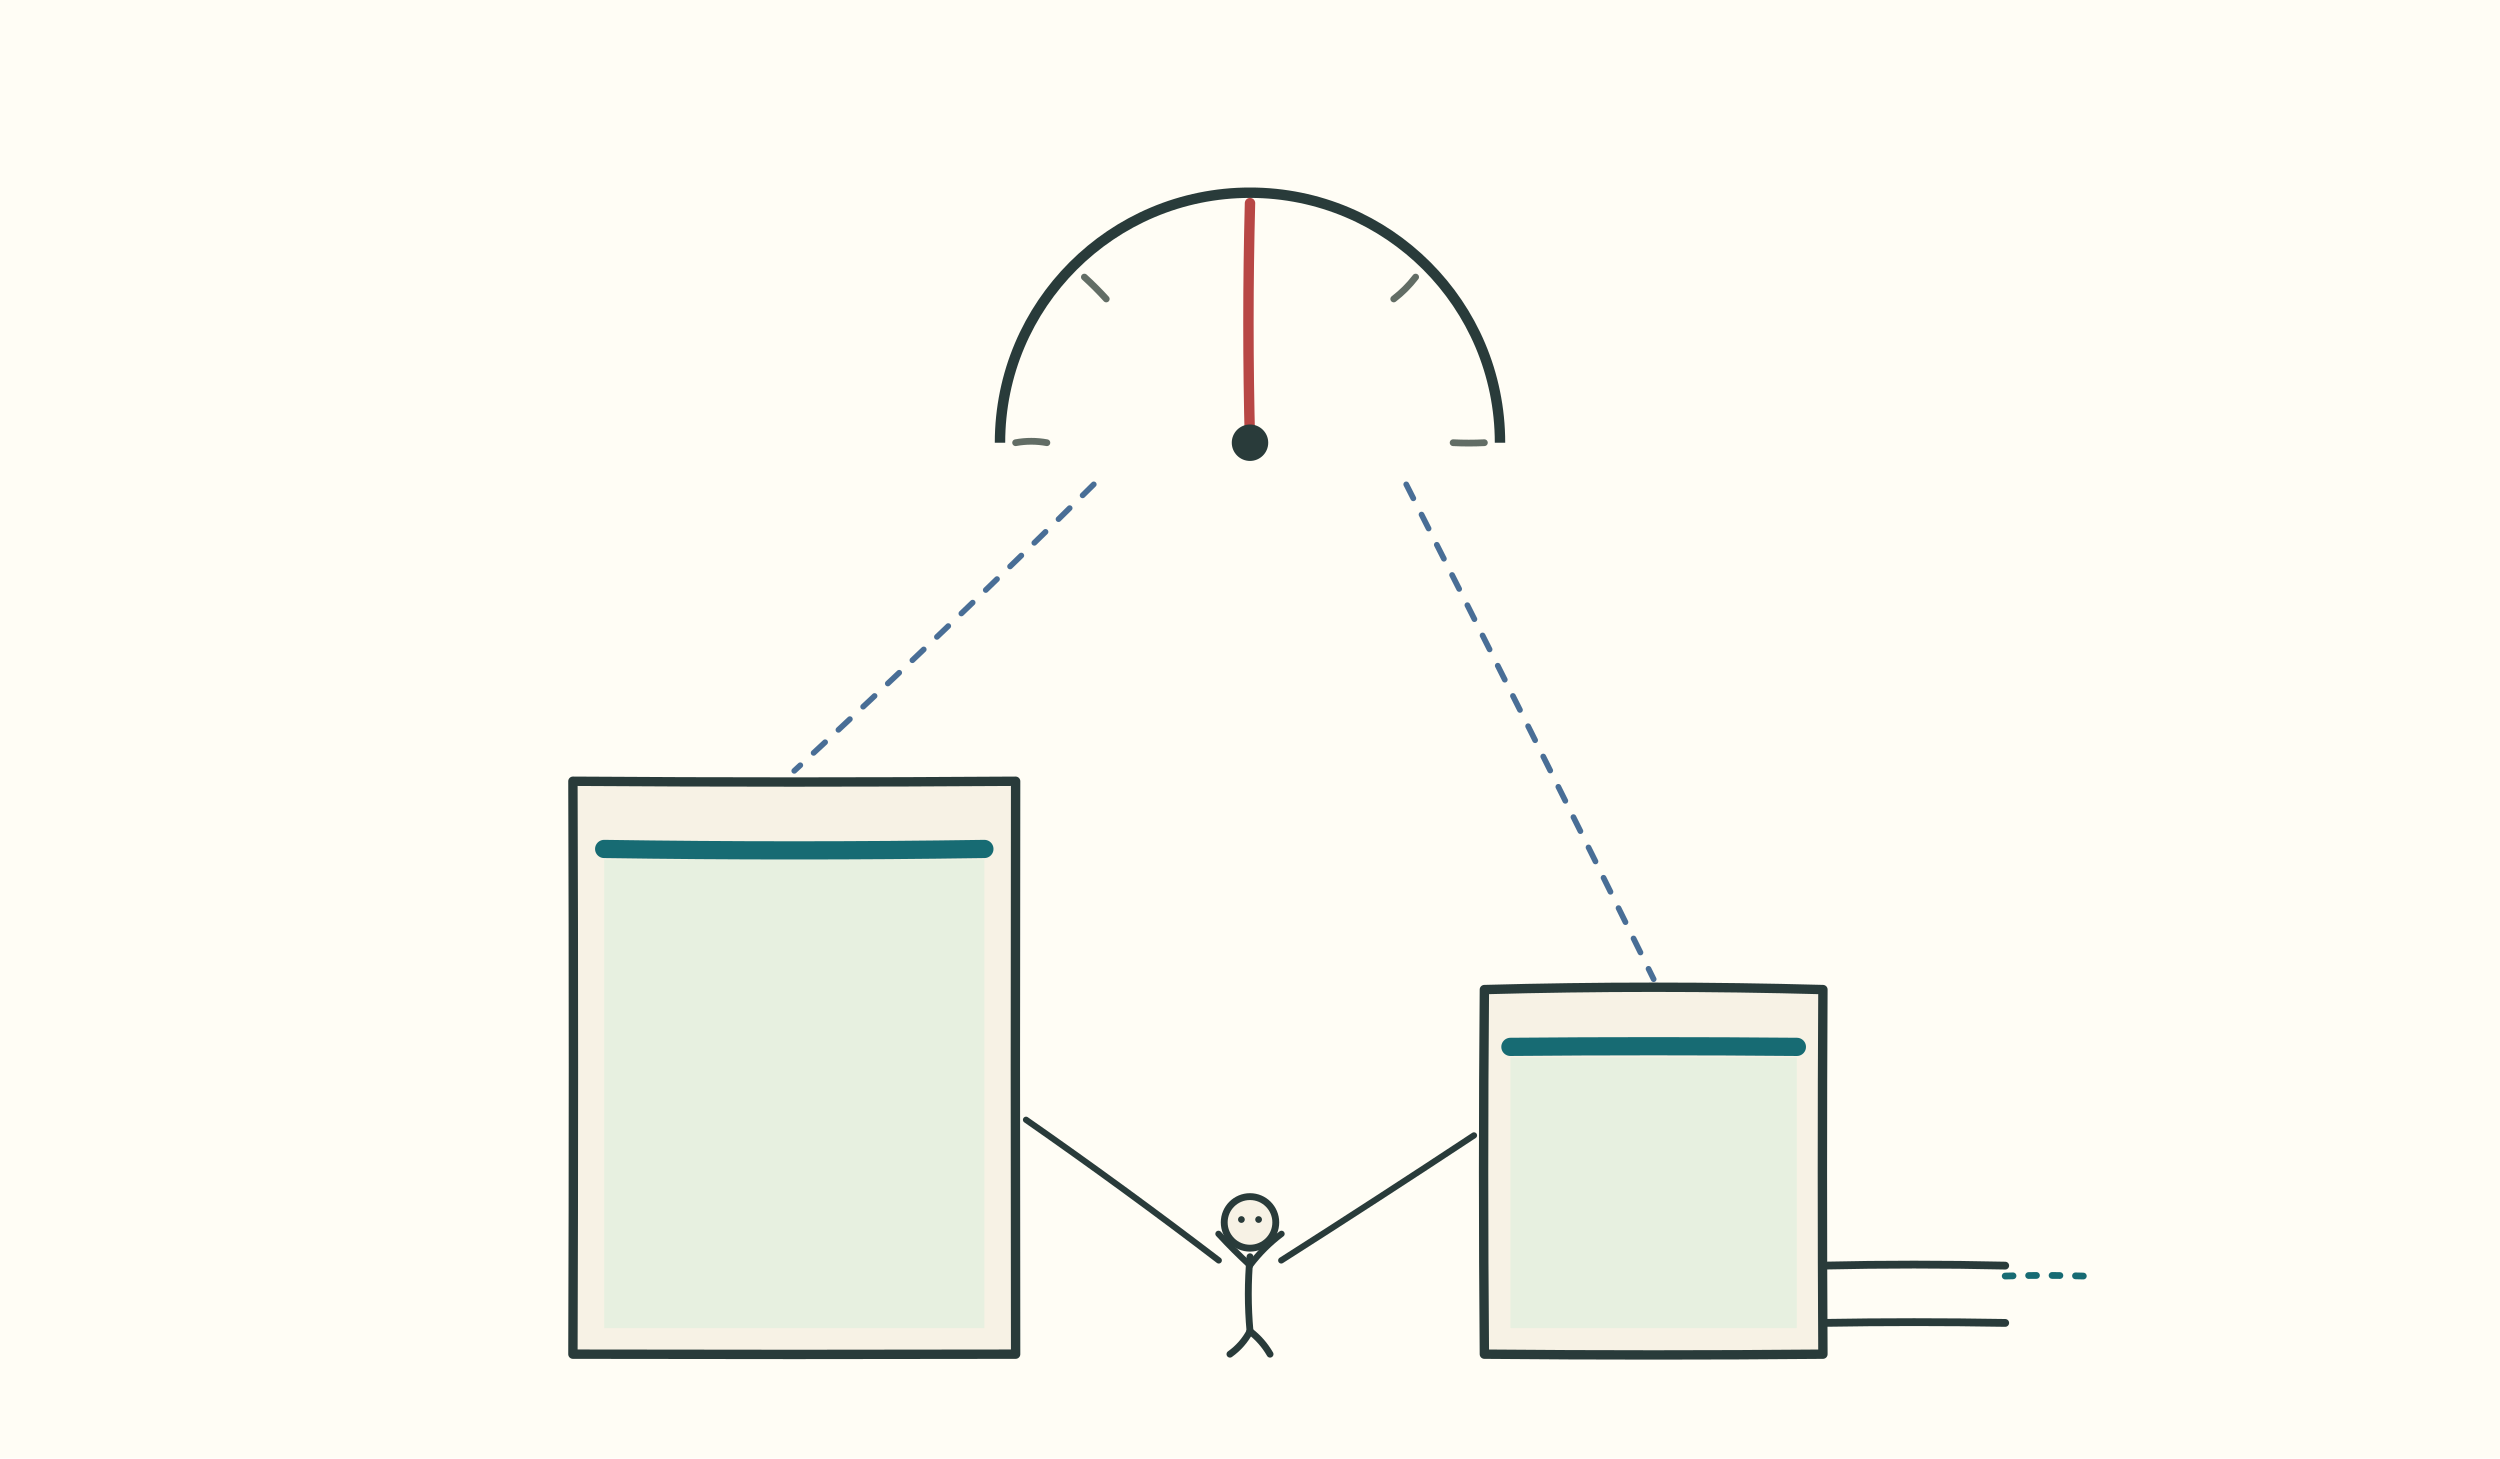
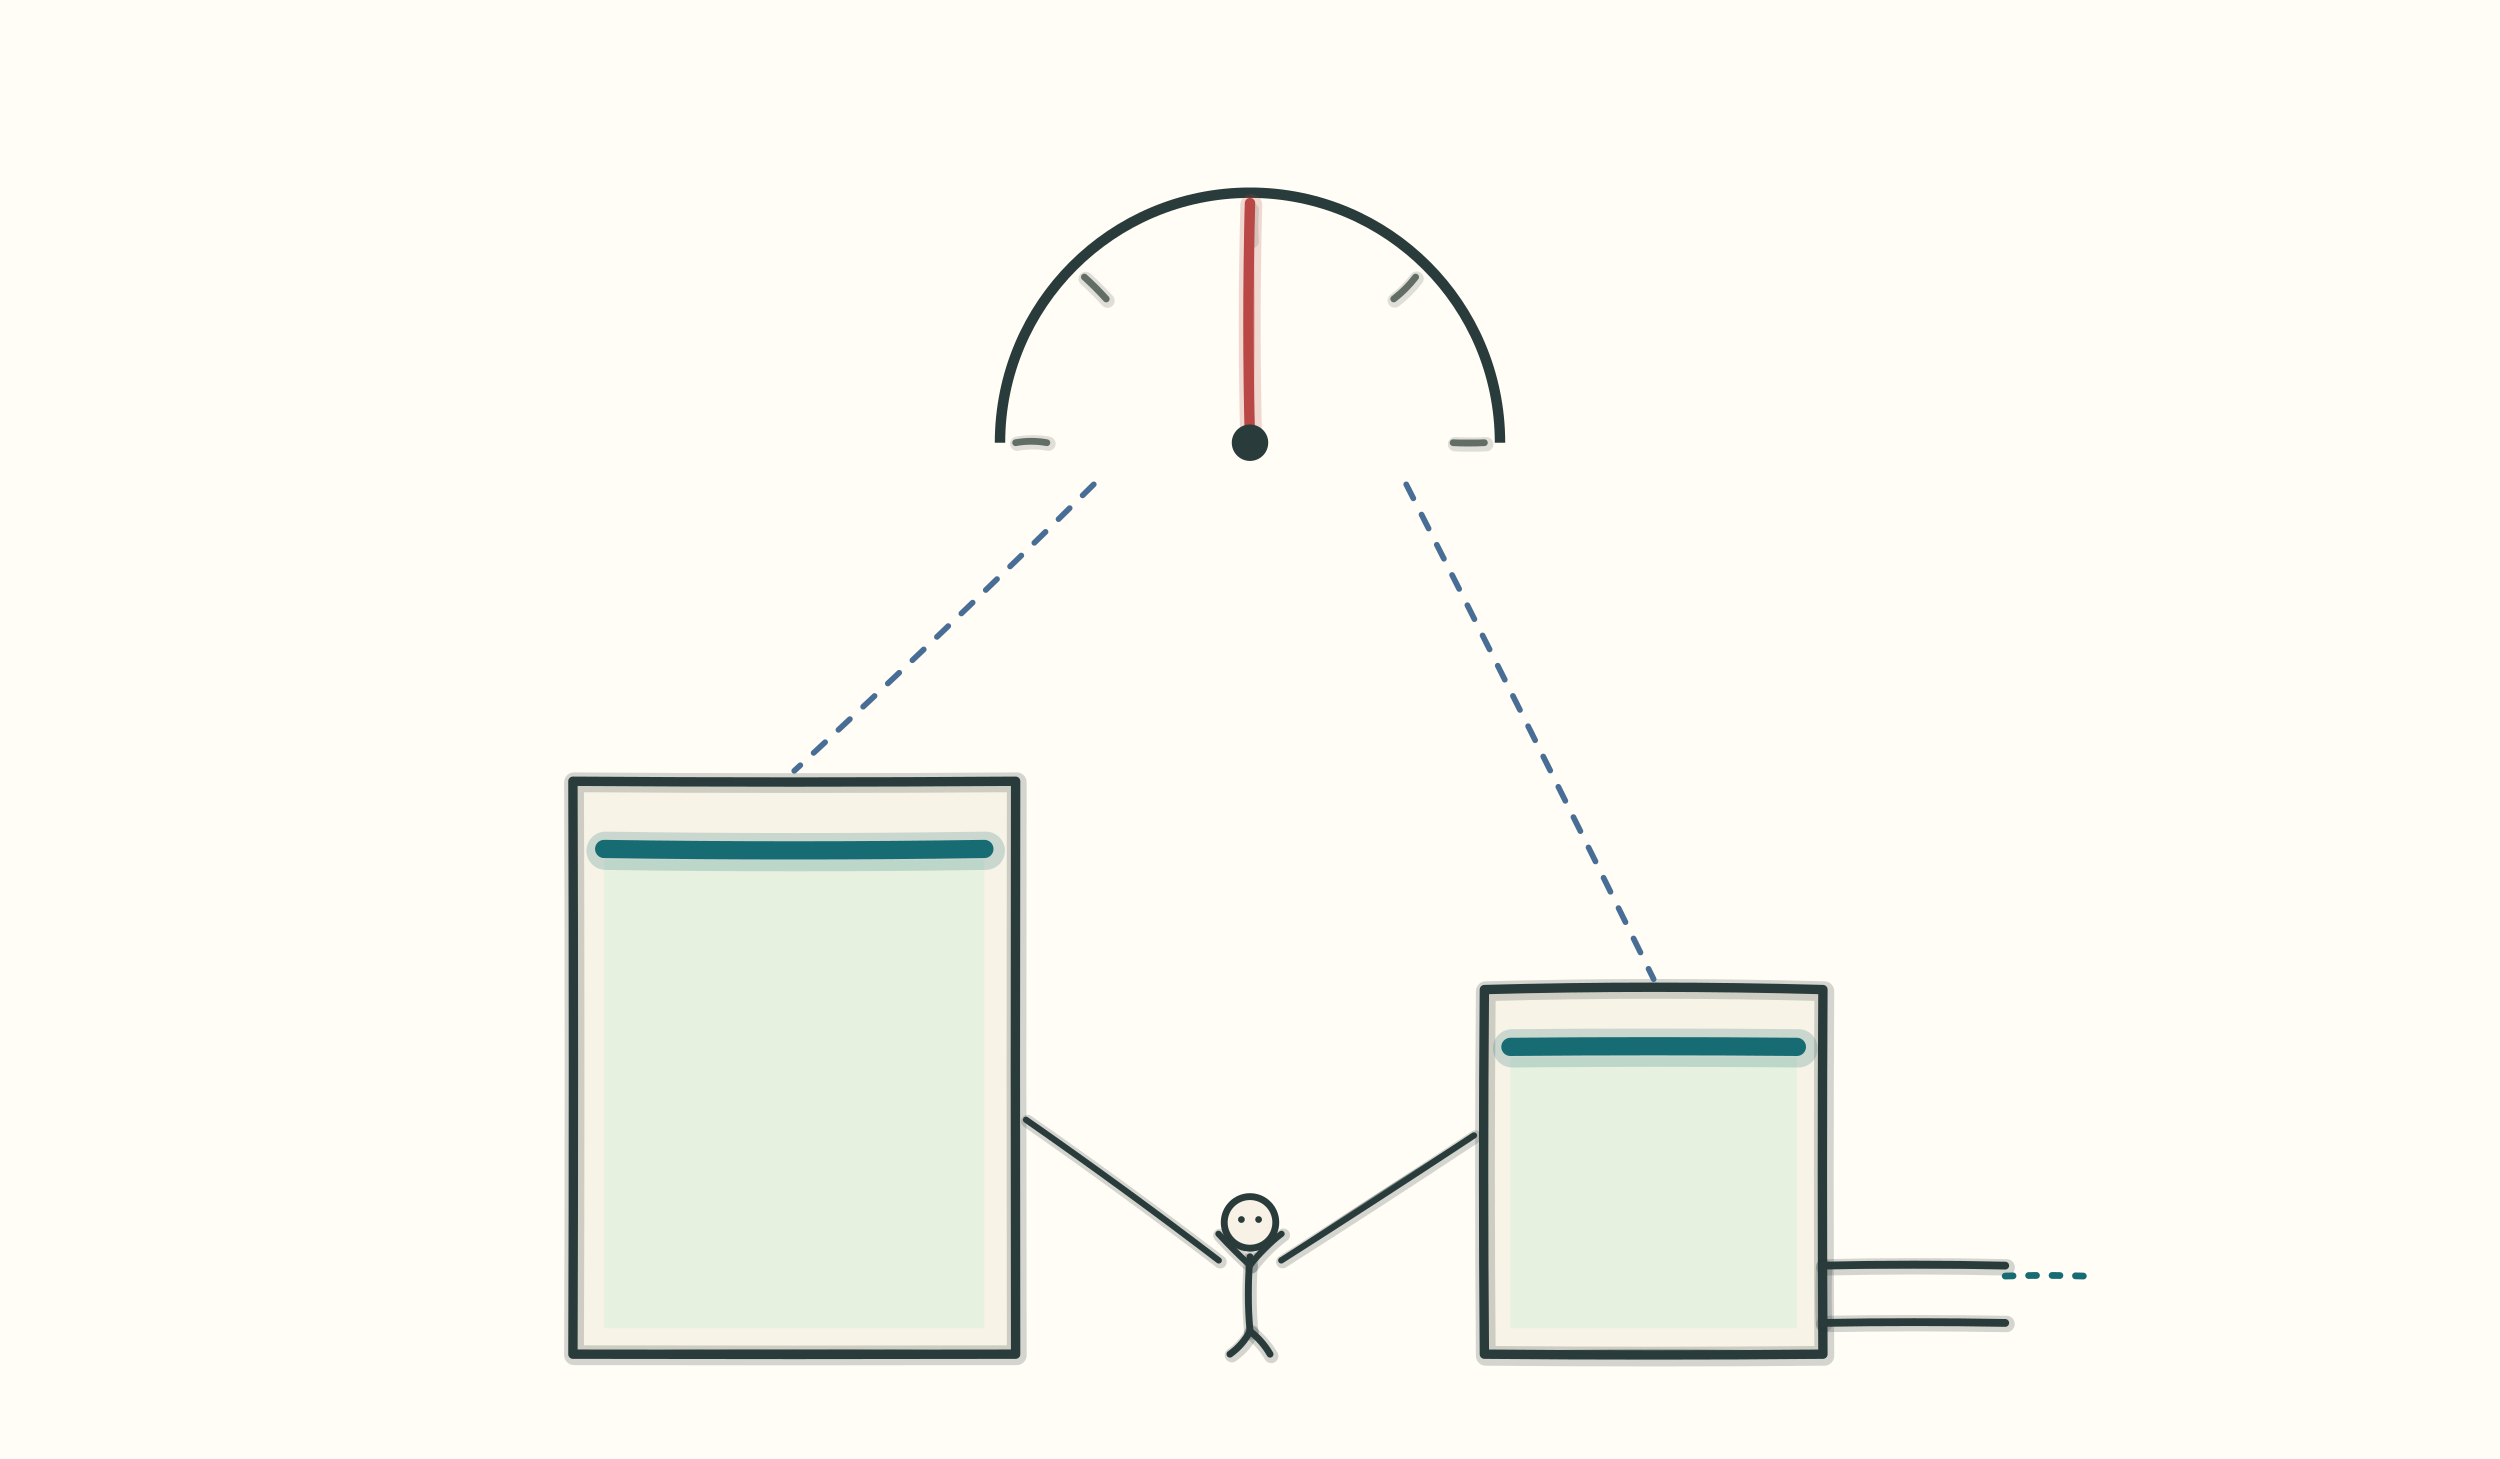
<svg xmlns="http://www.w3.org/2000/svg" viewBox="0 0 960 560" role="img" aria-labelledby="title desc">
  <defs>
    <pattern id="hatch-ink" width="7.0" height="7.0" patternUnits="userSpaceOnUse" patternTransform="rotate(45)">
      <line x1="0" y1="0" x2="0" y2="7.0" stroke="#293b3a" stroke-width="1.1" />
    </pattern>
    <pattern id="hatch-blue" width="7.0" height="7.0" patternUnits="userSpaceOnUse" patternTransform="rotate(45)">
      <line x1="0" y1="0" x2="0" y2="7.0" stroke="#496e96" stroke-width="1.1" />
    </pattern>
    <pattern id="hatch-red" width="8" height="8" patternUnits="userSpaceOnUse" patternTransform="rotate(45)">
      <line x1="0" y1="0" x2="0" y2="8" stroke="#b84745" stroke-width="1.1" />
    </pattern>
  </defs>
  <rect x="0" y="0" width="960" height="560" fill="#fffdf5" />
  <path d="M 384 170 A 96 96 0 0 1 576 170" fill="none" stroke="#293b3a" stroke-width="4" />
+   <path d="M 402.0 170.0 Q 396.0 168.9 390.0 170.0" fill="none" stroke="#626d65" stroke-width="5.5" stroke-opacity="0.2" stroke-linecap="round" stroke-linejoin="round" transform="translate(0.61 0.39)" />
+   <path d="M 402.0 170.0 Q 396.0 169.6 390.0 170.0" fill="none" stroke="#626d65" stroke-width="1.6" stroke-opacity="0.42" stroke-linecap="round" stroke-linejoin="round" />
  <path d="M 402.0 170.0 Q 396.0 168.9 390.0 170.0" fill="none" stroke="#626d65" stroke-width="2.6" stroke-linecap="round" stroke-linejoin="round" />
+   <path d="M 424.8 114.8 Q 420.8 110.4 416.4 106.4" fill="none" stroke="#626d65" stroke-width="5.5" stroke-opacity="0.2" stroke-linecap="round" stroke-linejoin="round" transform="translate(0.50 0.68)" />
+   <path d="M 424.8 114.8 Q 421.5 109.7 416.4 106.4" fill="none" stroke="#626d65" stroke-width="1.6" stroke-opacity="0.42" stroke-linecap="round" stroke-linejoin="round" />
  <path d="M 424.8 114.8 Q 420.8 110.4 416.4 106.4" fill="none" stroke="#626d65" stroke-width="2.6" stroke-linecap="round" stroke-linejoin="round" />
+   <path d="M 480.0 92.0 Q 479.6 86.0 480.0 80.0" fill="none" stroke="#626d65" stroke-width="5.5" stroke-opacity="0.2" stroke-linecap="round" stroke-linejoin="round" transform="translate(0.67 0.63)" />
+   <path d="M 480.0 92.0 Q 479.6 86.0 480.0 80.0" fill="none" stroke="#626d65" stroke-width="1.6" stroke-opacity="0.42" stroke-linecap="round" stroke-linejoin="round" />
  <path d="M 480.0 92.0 Q 479.6 86.0 480.0 80.0" fill="none" stroke="#626d65" stroke-width="2.6" stroke-linecap="round" stroke-linejoin="round" />
+   <path d="M 535.2 114.8 Q 539.9 111.2 543.6 106.4" fill="none" stroke="#626d65" stroke-width="5.5" stroke-opacity="0.2" stroke-linecap="round" stroke-linejoin="round" transform="translate(0.37 0.59)" />
+   <path d="M 535.2 114.8 Q 539.6 110.8 543.6 106.4" fill="none" stroke="#626d65" stroke-width="1.6" stroke-opacity="0.42" stroke-linecap="round" stroke-linejoin="round" />
  <path d="M 535.2 114.8 Q 539.9 111.2 543.6 106.4" fill="none" stroke="#626d65" stroke-width="2.6" stroke-linecap="round" stroke-linejoin="round" />
+   <path d="M 558.0 170.0 Q 564.0 170.3 570.0 170.0" fill="none" stroke="#626d65" stroke-width="5.5" stroke-opacity="0.2" stroke-linecap="round" stroke-linejoin="round" transform="translate(0.72 0.58)" />
+   <path d="M 558.0 170.0 Q 564.0 169.1 570.0 170.0" fill="none" stroke="#626d65" stroke-width="1.6" stroke-opacity="0.42" stroke-linecap="round" stroke-linejoin="round" />
  <path d="M 558.0 170.0 Q 564.0 170.3 570.0 170.0" fill="none" stroke="#626d65" stroke-width="2.6" stroke-linecap="round" stroke-linejoin="round" />
+   <path d="M 480.0 170.0 Q 478.8 124.0 480.0 78.0" fill="none" stroke="#b84745" stroke-width="8.4" stroke-opacity="0.2" stroke-linecap="round" stroke-linejoin="round" transform="translate(0.49 0.72)" />
+   <path d="M 480.0 170.0 Q 481.0 124.0 480.0 78.0" fill="none" stroke="#b84745" stroke-width="2.5" stroke-opacity="0.42" stroke-linecap="round" stroke-linejoin="round" />
  <path d="M 480.0 170.0 Q 478.8 124.0 480.0 78.0" fill="none" stroke="#b84745" stroke-width="4" stroke-linecap="round" stroke-linejoin="round" />
  <circle cx="480" cy="170" r="7" fill="#293b3a" />
-   <path d="M 220.0 300.0 Q 305.0 300.6 390.0 300.0 Q 389.8 410.0 390.0 520.0 Q 305.0 520.2 220.0 520.0 Q 220.4 410.0 220.0 300.0" fill="#f7f2e5" stroke="#293b3a" stroke-width="3.6" stroke-linecap="round" stroke-linejoin="round" />
+   <path d="M 220.0 300.0 Q 305.0 300.6 390.0 300.0 Q 389.8 410.0 390.0 520.0 Q 305.0 520.2 220.0 520.0 Q 220.4 410.0 220.0 300.0" fill="#f7f2e5" opacity="0.45" transform="translate(-0.56 0.07)" />
+   <path d="M 220.0 300.0 Q 305.0 300.6 390.0 300.0 Q 389.8 410.0 390.0 520.0 Q 305.0 520.2 220.0 520.0 Q 220.4 410.0 220.0 300.0" fill="#f7f2e5" opacity="0.85" />
+   <path d="M 220.0 300.0 Q 305.0 300.6 390.0 300.0 Q 389.8 410.0 390.0 520.0 Q 305.0 520.2 220.0 520.0 Q 220.4 410.0 220.0 300.0" fill="none" stroke="#293b3a" stroke-width="7.6" stroke-opacity="0.2" stroke-linecap="round" stroke-linejoin="round" transform="translate(0.43 0.40)" />
+   <path d="M 220.0 300.0 Q 305.0 301.6 390.0 300.0 Q 389.6 410.0 390.0 520.0 Q 305.0 518.3 220.0 520.0 Q 219.7 410.0 220.0 300.0" fill="none" stroke="#293b3a" stroke-width="2.2" stroke-opacity="0.42" stroke-linecap="round" stroke-linejoin="round" />
+   <path d="M 220.0 300.0 Q 305.0 300.6 390.0 300.0 Q 389.8 410.0 390.0 520.0 Q 305.0 520.2 220.0 520.0 Q 220.4 410.0 220.0 300.0" fill="none" stroke="#293b3a" stroke-width="3.6" stroke-linecap="round" stroke-linejoin="round" />
  <rect x="232" y="330" width="146" height="180" fill="#e4f0df" stroke="none" opacity="0.8" />
+   <path d="M 232.0 326.0 Q 305.0 327.1 378.0 326.0" fill="none" stroke="#176b73" stroke-width="14.7" stroke-opacity="0.2" stroke-linecap="round" stroke-linejoin="round" transform="translate(0.54 0.69)" />
+   <path d="M 232.0 326.0 Q 305.0 325.1 378.0 326.0" fill="none" stroke="#176b73" stroke-width="4.3" stroke-opacity="0.42" stroke-linecap="round" stroke-linejoin="round" />
  <path d="M 232.0 326.0 Q 305.0 327.1 378.0 326.0" fill="none" stroke="#176b73" stroke-width="7" stroke-linecap="round" stroke-linejoin="round" />
-   <path d="M 570.0 380.0 Q 635.0 378.2 700.0 380.0 Q 699.6 450.0 700.0 520.0 Q 635.0 520.6 570.0 520.0 Q 569.4 450.0 570.0 380.0" fill="#f7f2e5" stroke="#293b3a" stroke-width="3.6" stroke-linecap="round" stroke-linejoin="round" />
+   <path d="M 570.0 380.0 Q 635.0 378.2 700.0 380.0 Q 699.6 450.0 700.0 520.0 Q 635.0 520.6 570.0 520.0 Q 569.4 450.0 570.0 380.0" fill="#f7f2e5" opacity="0.45" transform="translate(-0.48 -0.72)" />
+   <path d="M 570.0 380.0 Q 635.0 378.2 700.0 380.0 Q 699.6 450.0 700.0 520.0 Q 635.0 520.6 570.0 520.0 Q 569.4 450.0 570.0 380.0" fill="#f7f2e5" opacity="0.85" />
+   <path d="M 570.0 380.0 Q 635.0 378.2 700.0 380.0 Q 699.6 450.0 700.0 520.0 Q 635.0 520.6 570.0 520.0 Q 569.4 450.0 570.0 380.0" fill="none" stroke="#293b3a" stroke-width="7.6" stroke-opacity="0.2" stroke-linecap="round" stroke-linejoin="round" transform="translate(0.54 0.63)" />
+   <path d="M 570.0 380.0 Q 635.0 379.0 700.0 380.0 Q 698.7 450.0 700.0 520.0 Q 635.0 518.5 570.0 520.0 Q 570.5 450.0 570.0 380.0" fill="none" stroke="#293b3a" stroke-width="2.2" stroke-opacity="0.42" stroke-linecap="round" stroke-linejoin="round" />
+   <path d="M 570.0 380.0 Q 635.0 378.2 700.0 380.0 Q 699.6 450.0 700.0 520.0 Q 635.0 520.6 570.0 520.0 Q 569.4 450.0 570.0 380.0" fill="none" stroke="#293b3a" stroke-width="3.6" stroke-linecap="round" stroke-linejoin="round" />
  <rect x="580" y="406" width="110" height="104" fill="#e4f0df" stroke="none" opacity="0.8" />
+   <path d="M 580.0 402.0 Q 635.0 401.5 690.0 402.0" fill="none" stroke="#176b73" stroke-width="14.7" stroke-opacity="0.2" stroke-linecap="round" stroke-linejoin="round" transform="translate(0.64 0.56)" />
+   <path d="M 580.0 402.0 Q 635.0 401.8 690.0 402.0" fill="none" stroke="#176b73" stroke-width="4.3" stroke-opacity="0.42" stroke-linecap="round" stroke-linejoin="round" />
  <path d="M 580.0 402.0 Q 635.0 401.5 690.0 402.0" fill="none" stroke="#176b73" stroke-width="7" stroke-linecap="round" stroke-linejoin="round" />
  <path d="M 420.0 186.0 Q 363.5 242.0 305.0 296.0" fill="none" stroke="#496e96" stroke-width="2.2" stroke-linecap="round" stroke-linejoin="round" stroke-dasharray="6 7" />
  <path d="M 540.0 186.0 Q 588.1 280.7 635.0 376.0" fill="none" stroke="#496e96" stroke-width="2.2" stroke-linecap="round" stroke-linejoin="round" stroke-dasharray="6 7" />
+   <path d="M 700.0 486.0 Q 735.0 485.2 770.0 486.0" fill="none" stroke="#293b3a" stroke-width="6.3" stroke-opacity="0.2" stroke-linecap="round" stroke-linejoin="round" transform="translate(0.56 0.66)" />
+   <path d="M 700.0 486.0 Q 735.0 486.7 770.0 486.0" fill="none" stroke="#293b3a" stroke-width="1.9" stroke-opacity="0.42" stroke-linecap="round" stroke-linejoin="round" />
  <path d="M 700.0 486.0 Q 735.0 485.2 770.0 486.0" fill="none" stroke="#293b3a" stroke-width="3" stroke-linecap="round" stroke-linejoin="round" />
+   <path d="M 700.0 508.0 Q 735.0 507.4 770.0 508.0" fill="none" stroke="#293b3a" stroke-width="6.3" stroke-opacity="0.2" stroke-linecap="round" stroke-linejoin="round" transform="translate(0.51 0.41)" />
+   <path d="M 700.0 508.0 Q 735.0 507.2 770.0 508.0" fill="none" stroke="#293b3a" stroke-width="1.9" stroke-opacity="0.42" stroke-linecap="round" stroke-linejoin="round" />
  <path d="M 700.0 508.0 Q 735.0 507.4 770.0 508.0" fill="none" stroke="#293b3a" stroke-width="3" stroke-linecap="round" stroke-linejoin="round" />
+   <path d="M 700.0 486.0 Q 699.6 497.0 700.0 508.0" fill="none" stroke="#293b3a" stroke-width="6.3" stroke-opacity="0.2" stroke-linecap="round" stroke-linejoin="round" transform="translate(0.41 0.51)" />
+   <path d="M 700.0 486.0 Q 701.0 497.0 700.0 508.0" fill="none" stroke="#293b3a" stroke-width="1.9" stroke-opacity="0.42" stroke-linecap="round" stroke-linejoin="round" />
  <path d="M 700.0 486.0 Q 699.6 497.0 700.0 508.0" fill="none" stroke="#293b3a" stroke-width="3" stroke-linecap="round" stroke-linejoin="round" />
  <path d="M 770.0 490.0 Q 785.0 489.5 800.0 490.0" fill="none" stroke="#176b73" stroke-width="2.6" stroke-linecap="round" stroke-linejoin="round" stroke-dasharray="3 6" />
  <circle cx="480.0" cy="469.4" r="9.9" fill="#f7f2e5" stroke="#293b3a" stroke-width="2.64" />
  <circle cx="476.7" cy="468.3" r="1.3" fill="#293b3a" />
  <circle cx="483.3" cy="468.3" r="1.3" fill="#293b3a" />
+   <path d="M 480.0 511.2 Q 478.7 496.9 480.0 482.6" fill="none" stroke="#293b3a" stroke-width="5.5" stroke-opacity="0.2" stroke-linecap="round" stroke-linejoin="round" transform="translate(0.48 0.49)" />
+   <path d="M 480.0 511.2 Q 479.7 496.9 480.0 482.6" fill="none" stroke="#293b3a" stroke-width="1.6" stroke-opacity="0.42" stroke-linecap="round" stroke-linejoin="round" />
  <path d="M 480.0 511.2 Q 478.7 496.9 480.0 482.6" fill="none" stroke="#293b3a" stroke-width="2.64" stroke-linecap="round" stroke-linejoin="round" />
+   <path d="M 480.0 485.9 Q 485.2 479.0 492.1 473.8" fill="none" stroke="#293b3a" stroke-width="5.1" stroke-opacity="0.2" stroke-linecap="round" stroke-linejoin="round" transform="translate(0.73 0.49)" />
+   <path d="M 480.0 485.9 Q 486.1 479.9 492.1 473.8" fill="none" stroke="#293b3a" stroke-width="1.5" stroke-opacity="0.42" stroke-linecap="round" stroke-linejoin="round" />
  <path d="M 480.0 485.9 Q 485.2 479.0 492.1 473.8" fill="none" stroke="#293b3a" stroke-width="2.42" stroke-linecap="round" stroke-linejoin="round" />
+   <path d="M 480.0 485.9 Q 473.7 480.1 467.9 473.8" fill="none" stroke="#293b3a" stroke-width="5.1" stroke-opacity="0.2" stroke-linecap="round" stroke-linejoin="round" transform="translate(0.52 0.61)" />
+   <path d="M 480.0 485.9 Q 473.9 479.9 467.9 473.8" fill="none" stroke="#293b3a" stroke-width="1.5" stroke-opacity="0.42" stroke-linecap="round" stroke-linejoin="round" />
  <path d="M 480.0 485.9 Q 473.7 480.1 467.9 473.8" fill="none" stroke="#293b3a" stroke-width="2.42" stroke-linecap="round" stroke-linejoin="round" />
+   <path d="M 480.0 511.2 Q 484.7 514.8 487.7 520.0" fill="none" stroke="#293b3a" stroke-width="5.5" stroke-opacity="0.2" stroke-linecap="round" stroke-linejoin="round" transform="translate(0.44 0.71)" />
+   <path d="M 480.0 511.2 Q 484.7 514.9 487.7 520.0" fill="none" stroke="#293b3a" stroke-width="1.6" stroke-opacity="0.42" stroke-linecap="round" stroke-linejoin="round" />
  <path d="M 480.0 511.2 Q 484.7 514.8 487.7 520.0" fill="none" stroke="#293b3a" stroke-width="2.64" stroke-linecap="round" stroke-linejoin="round" />
+   <path d="M 480.0 511.2 Q 477.2 516.5 472.3 520.0" fill="none" stroke="#293b3a" stroke-width="5.5" stroke-opacity="0.2" stroke-linecap="round" stroke-linejoin="round" transform="translate(0.74 0.40)" />
+   <path d="M 480.0 511.2 Q 476.9 516.3 472.3 520.0" fill="none" stroke="#293b3a" stroke-width="1.6" stroke-opacity="0.42" stroke-linecap="round" stroke-linejoin="round" />
  <path d="M 480.0 511.2 Q 477.2 516.5 472.3 520.0" fill="none" stroke="#293b3a" stroke-width="2.64" stroke-linecap="round" stroke-linejoin="round" />
+   <path d="M 468.0 484.0 Q 431.6 456.2 394.0 430.0" fill="none" stroke="#293b3a" stroke-width="5.0" stroke-opacity="0.2" stroke-linecap="round" stroke-linejoin="round" transform="translate(0.56 0.58)" />
+   <path d="M 468.0 484.0 Q 431.7 456.1 394.0 430.0" fill="none" stroke="#293b3a" stroke-width="1.5" stroke-opacity="0.42" stroke-linecap="round" stroke-linejoin="round" />
  <path d="M 468.0 484.0 Q 431.6 456.2 394.0 430.0" fill="none" stroke="#293b3a" stroke-width="2.4" stroke-linecap="round" stroke-linejoin="round" />
+   <path d="M 492.0 484.0 Q 529.2 460.3 566.0 436.0" fill="none" stroke="#293b3a" stroke-width="5.0" stroke-opacity="0.2" stroke-linecap="round" stroke-linejoin="round" transform="translate(0.51 0.54)" />
+   <path d="M 492.0 484.0 Q 528.3 458.9 566.0 436.0" fill="none" stroke="#293b3a" stroke-width="1.5" stroke-opacity="0.42" stroke-linecap="round" stroke-linejoin="round" />
  <path d="M 492.0 484.0 Q 529.2 460.3 566.0 436.0" fill="none" stroke="#293b3a" stroke-width="2.4" stroke-linecap="round" stroke-linejoin="round" />
</svg>
